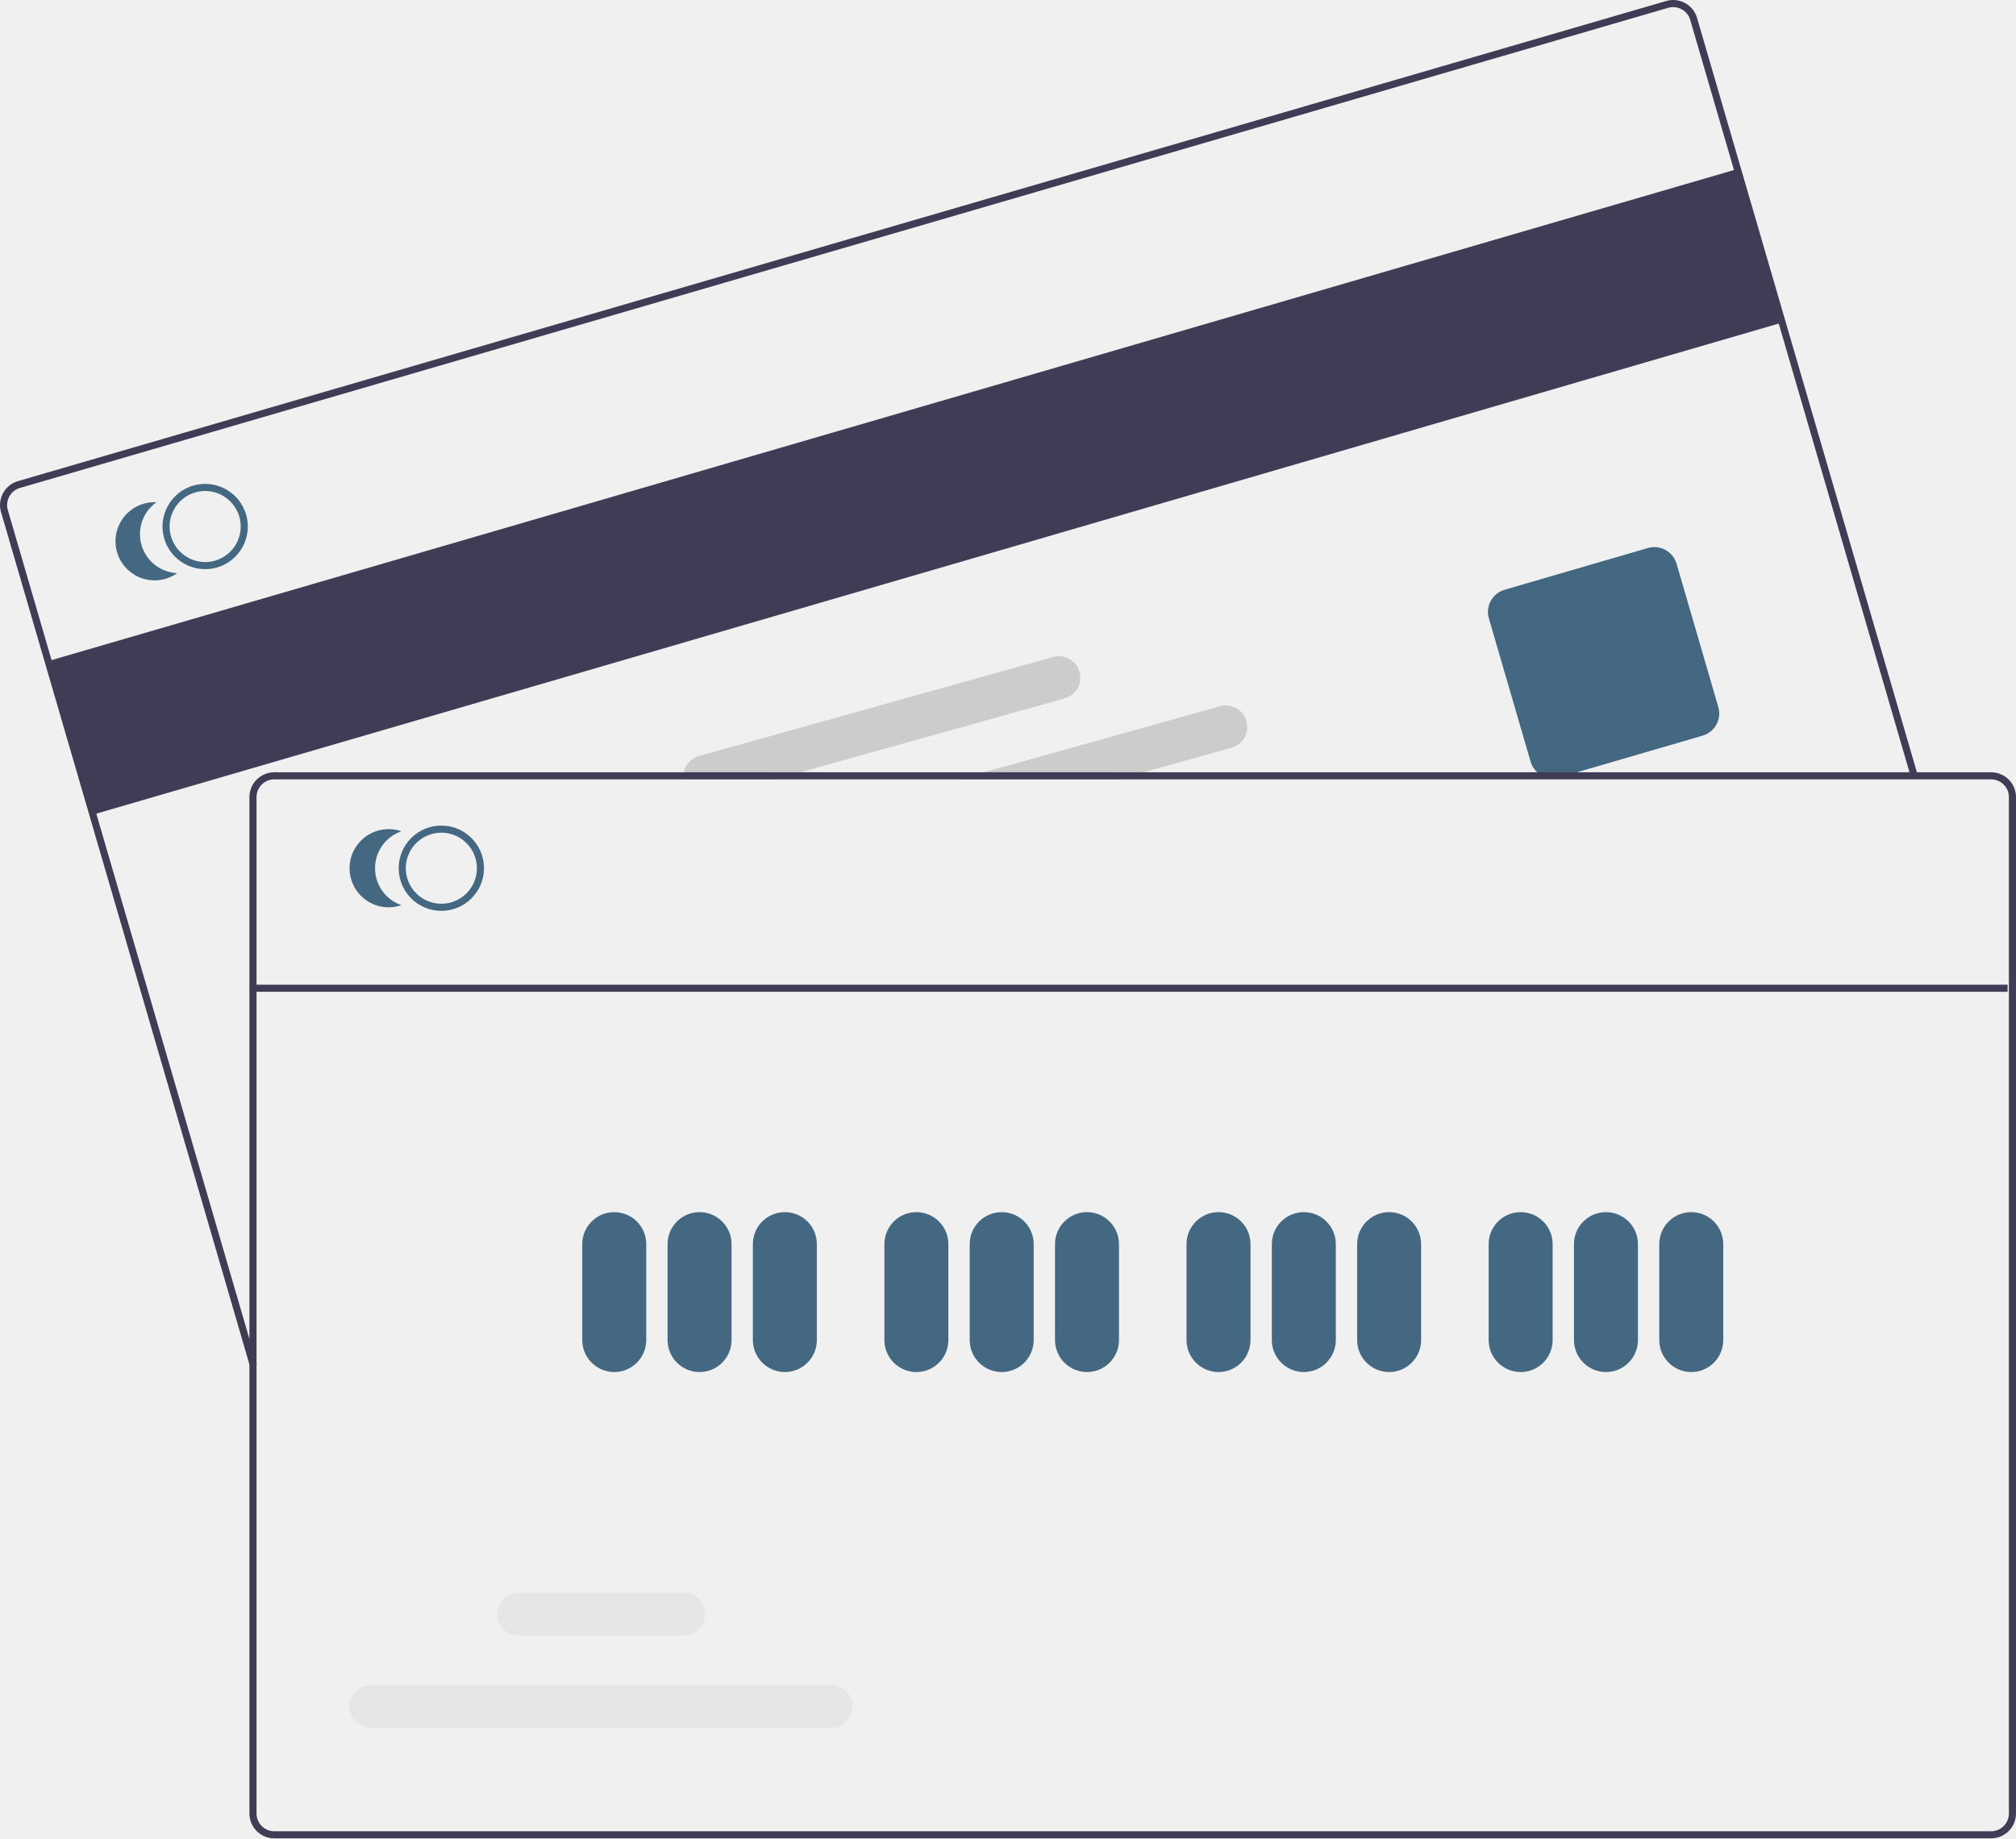
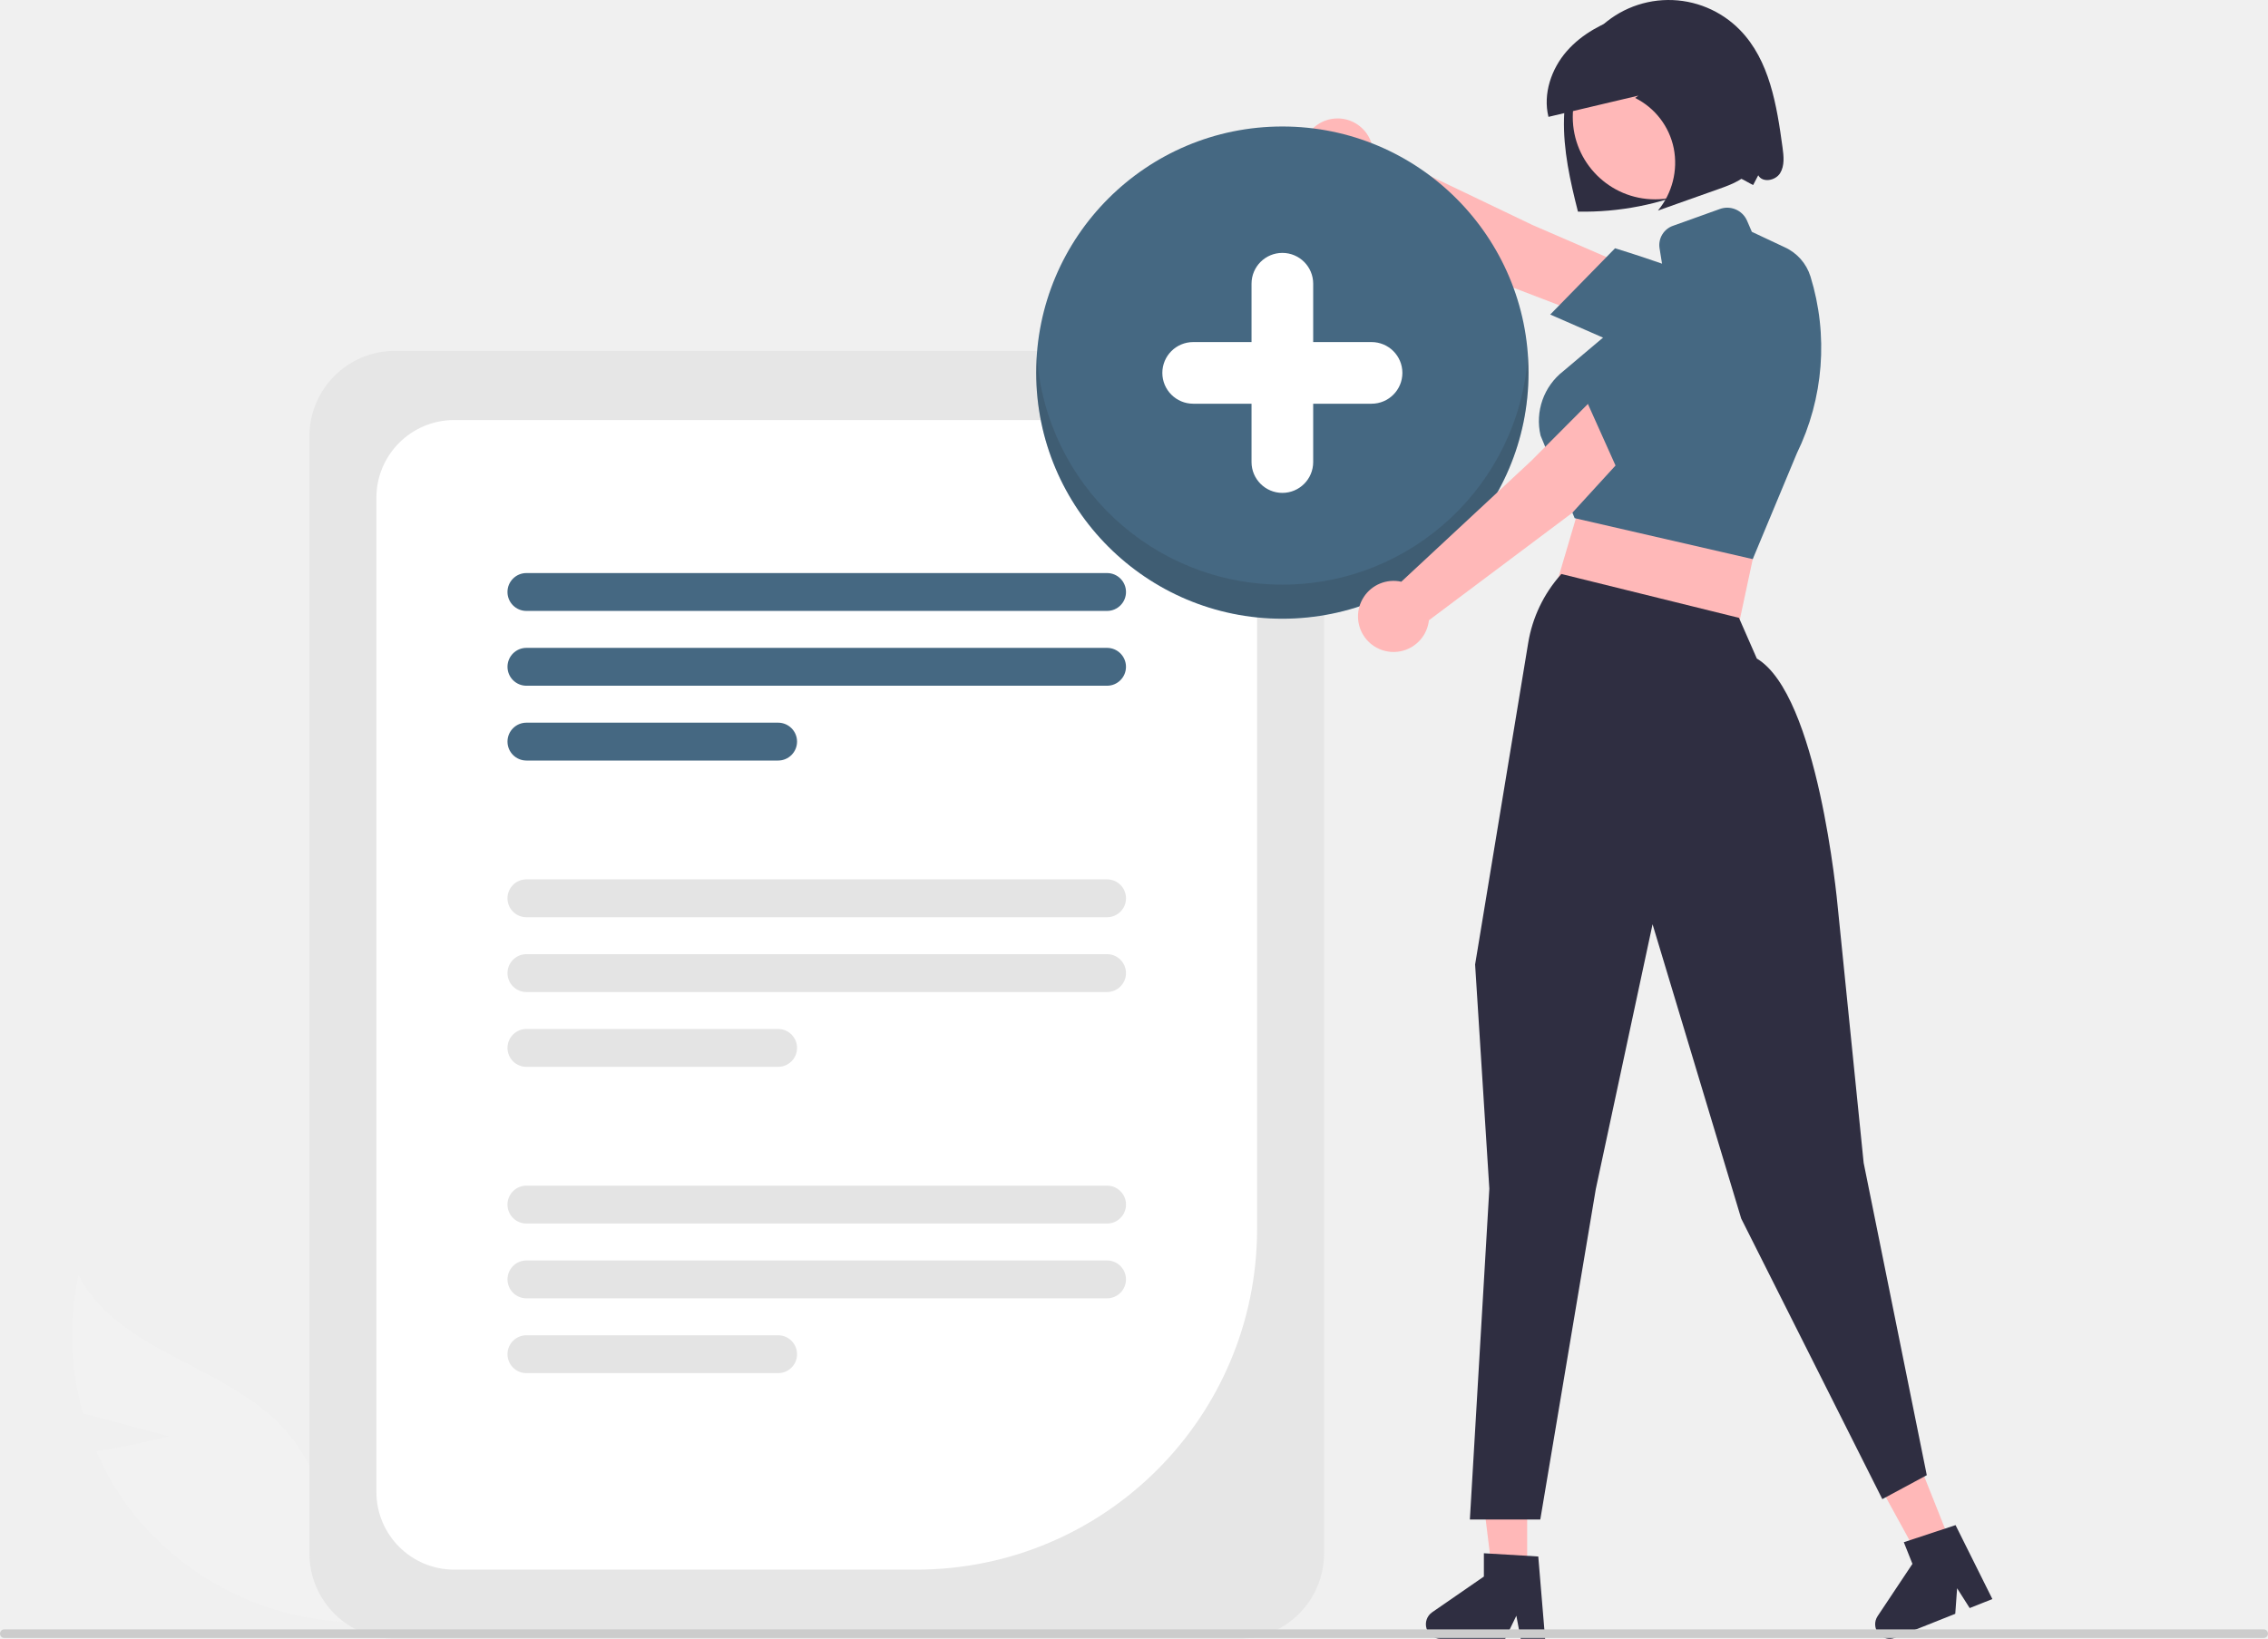
- <svg xmlns="http://www.w3.org/2000/svg" width="567.17" height="517.31" viewBox="0 0 567.17 517.31" role="img" artist="Katerina Limpitsouni" source="https://undraw.co/">
-   <rect x="326.035" y="307.389" width="495" height="45" transform="translate(-385.4543 -17.88532) rotate(-16.24392)" fill="#3f3d56" />
-   <path d="M386.4,575.969,316.354,335.556a7,7,0,0,1,4.763-8.679L784.835,191.769a7.006,7.006,0,0,1,8.679,4.762l62.056,212.989-1.92.56L791.593,197.091a5.009,5.009,0,0,0-6.199-3.402L321.676,328.798a5,5,0,0,0-3.402,6.199l70.047,240.413Z" transform="translate(-316.0711 -191.4881)" fill="#3f3d56" />
-   <path d="M752.933,410.51a6.512,6.512,0,0,1-6.243-4.683l-11.749-40.323a6.507,6.507,0,0,1,4.422-8.059l40.323-11.749a6.507,6.507,0,0,1,8.059,4.423L799.494,390.443a6.507,6.507,0,0,1-4.422,8.059l-40.323,11.749A6.479,6.479,0,0,1,752.933,410.51Z" transform="translate(-316.0711 -191.4881)" fill="#456882" />
-   <path d="M385.318,336.3a11.691,11.691,0,0,0-.43-1.22,12,12,0,0,0-22.91,6.67,11.38,11.38,0,0,0,.29,1.26,12.019,12.019,0,0,0,11.53,8.64,11.749,11.749,0,0,0,3.35-.48A12.013,12.013,0,0,0,385.318,336.3Zm-8.73,12.95a10.013,10.013,0,0,1-12.4-6.8,11.435,11.435,0,0,1-.28-1.26,9.997,9.997,0,0,1,19.04-5.54,8.338,8.338,0,0,1,.45,1.21A10.004,10.004,0,0,1,376.588,349.25Z" transform="translate(-316.0711 -191.4881)" fill="#456882" />
-   <path d="M355.885,344.87a11.002,11.002,0,0,1,4.208-12.057,11,11,0,1,0,5.818,19.967A11.002,11.002,0,0,1,355.885,344.87Z" transform="translate(-316.0711 -191.4881)" fill="#456882" />
-   <path d="M666.747,394.43a6.042,6.042,0,0,0-7.45-4.2L592.907,408.8l-7.15,2h44.9l7.15-2,24.75-6.92A6.049,6.049,0,0,0,666.747,394.43Z" transform="translate(-316.0711 -191.4881)" fill="#ccc" />
-   <path d="M619.777,380.56a6.045,6.045,0,0,0-7.45-4.19l-99.62,27.86a6.068,6.068,0,0,0-4.37,6.57h25.79l7.16-2,74.3-20.78A6.055,6.055,0,0,0,619.777,380.56Z" transform="translate(-316.0711 -191.4881)" fill="#ccc" />
-   <path d="M876.241,408.798H393.241a7.008,7.008,0,0,0-7,7v286a7.008,7.008,0,0,0,7,7H876.241a7.008,7.008,0,0,0,7-7v-286A7.008,7.008,0,0,0,876.241,408.798Zm5,293a5.002,5.002,0,0,1-5,5H393.241a5.002,5.002,0,0,1-5-5v-286a5.002,5.002,0,0,1,5-5H876.241a5.002,5.002,0,0,1,5,5Z" transform="translate(-316.0711 -191.4881)" fill="#3f3d56" />
-   <path d="M440.237,447.8a12,12,0,1,1,12-12A12.014,12.014,0,0,1,440.237,447.8Zm0-22a10,10,0,1,0,10,10A10.011,10.011,0,0,0,440.237,425.8Z" transform="translate(-316.0711 -191.4881)" fill="#456882" />
-   <path d="M421.585,435.8a11.002,11.002,0,0,1,7.413-10.399,11,11,0,1,0,0,20.797A11.002,11.002,0,0,1,421.585,435.8Z" transform="translate(-316.0711 -191.4881)" fill="#456882" />
-   <path d="M488.881,577.578a9.01,9.01,0,0,1-9-9v-27a9,9,0,0,1,18,0v27A9.01,9.01,0,0,1,488.881,577.578Z" transform="translate(-316.0711 -191.4881)" fill="#456882" />
-   <path d="M512.881,577.578a9.01,9.01,0,0,1-9-9v-27a9,9,0,0,1,18,0v27A9.01,9.01,0,0,1,512.881,577.578Z" transform="translate(-316.0711 -191.4881)" fill="#456882" />
-   <path d="M536.881,577.578a9.01,9.01,0,0,1-9-9v-27a9,9,0,0,1,18,0v27A9.01,9.01,0,0,1,536.881,577.578Z" transform="translate(-316.0711 -191.4881)" fill="#456882" />
-   <path d="M573.881,577.578a9.01,9.01,0,0,1-9-9v-27a9,9,0,0,1,18,0v27A9.01,9.01,0,0,1,573.881,577.578Z" transform="translate(-316.0711 -191.4881)" fill="#456882" />
-   <path d="M597.881,577.578a9.01,9.01,0,0,1-9-9v-27a9,9,0,0,1,18,0v27A9.01,9.01,0,0,1,597.881,577.578Z" transform="translate(-316.0711 -191.4881)" fill="#456882" />
-   <path d="M621.881,577.578a9.01,9.01,0,0,1-9-9v-27a9,9,0,0,1,18,0v27A9.01,9.01,0,0,1,621.881,577.578Z" transform="translate(-316.0711 -191.4881)" fill="#456882" />
-   <path d="M658.881,577.578a9.01,9.01,0,0,1-9-9v-27a9,9,0,0,1,18,0v27A9.01,9.01,0,0,1,658.881,577.578Z" transform="translate(-316.0711 -191.4881)" fill="#456882" />
-   <path d="M682.881,577.578a9.01,9.01,0,0,1-9-9v-27a9,9,0,0,1,18,0v27A9.01,9.01,0,0,1,682.881,577.578Z" transform="translate(-316.0711 -191.4881)" fill="#456882" />
-   <path d="M706.881,577.578a9.01,9.01,0,0,1-9-9v-27a9,9,0,0,1,18,0v27A9.01,9.01,0,0,1,706.881,577.578Z" transform="translate(-316.0711 -191.4881)" fill="#456882" />
-   <path d="M743.881,577.578a9.01,9.01,0,0,1-9-9v-27a9,9,0,0,1,18,0v27A9.01,9.01,0,0,1,743.881,577.578Z" transform="translate(-316.0711 -191.4881)" fill="#456882" />
-   <path d="M767.881,577.578a9.01,9.01,0,0,1-9-9v-27a9,9,0,0,1,18,0v27A9.01,9.01,0,0,1,767.881,577.578Z" transform="translate(-316.0711 -191.4881)" fill="#456882" />
-   <path d="M791.881,577.578a9.01,9.01,0,0,1-9-9v-27a9,9,0,0,1,18,0v27A9.01,9.01,0,0,1,791.881,577.578Z" transform="translate(-316.0711 -191.4881)" fill="#456882" />
-   <path d="M549.899,677.745H420.459a6.047,6.047,0,1,1,0-12.095H549.899a6.047,6.047,0,1,1,0,12.095Z" transform="translate(-316.0711 -191.4881)" fill="#e6e6e6" />
-   <path d="M508.399,651.745H461.959a6.047,6.047,0,1,1,0-12.095h46.44a6.047,6.047,0,1,1,0,12.095Z" transform="translate(-316.0711 -191.4881)" fill="#e6e6e6" />
-   <rect x="71.81" y="277.09" width="493" height="2" fill="#3f3d56" />
+ <svg xmlns="http://www.w3.org/2000/svg" width="655.047" height="473.406" viewBox="0 0 655.047 473.406" role="img" artist="Katerina Limpitsouni" source="https://undraw.co/">
+   <path d="M787.311,255.894c-1.655-12.137-3.73-25.167-12.29-33.928a28.786,28.786,0,0,0-41.591.43c-6.231,6.647-8.983,15.981-9.235,25.089s1.777,18.114,4.027,26.943a83.043,83.043,0,0,0,34.658-6.822,55.842,55.842,0,0,1,8.31-3.262c2.888-.735,4.946,1.114,7.632,2.404l1.474-2.823c1.207,2.246,4.944,1.58,6.3-.579C787.952,261.186,787.655,258.42,787.311,255.894Z" transform="translate(-272.4764 -213.2971)" fill="#2f2e41" />
+   <path d="M737.573,307.138l3.448-17.614L715.168,278.332l-46.219-22.143a10.271,10.271,0,1,0-7.445,11.5L705.511,294.847Z" transform="translate(-272.4764 -213.2971)" fill="#ffb8b8" />
+   <path d="M720.218,304.158l18.725-19.142.37.113c.233.071,23.498,7.163,38.329,14.37a12.634,12.634,0,0,1,6.969,8.039,13.25,13.25,0,0,1-4.156,13.92,14.173,14.173,0,0,1-15.159,2.413Z" transform="translate(-272.4764 -213.2971)" fill="#456882" />
+   <polygon points="447.684 175.017 500.338 189.087 510.971 139.346 462.642 124.387 447.684 175.017" fill="#ffb8b8" />
+   <path d="M778.708,374.813l-51.436-11.829L717.422,339.112a18.263,18.263,0,0,1,6.586-18.614l18.793-15.866,10.075-12.87-1.097-6.82a5.908,5.908,0,0,1,3.938-6.433l13.427-4.815a6.248,6.248,0,0,1,7.881,3.277l1.423,3.293s6.072,2.857,9.495,4.464a13.741,13.741,0,0,1,7.431,8.418,69.66,69.66,0,0,1-3.95,51.152Z" transform="translate(-272.4764 -213.2971)" fill="#456882" />
+   <path d="M321.267,628.227l-24.87-6.655a83.066,83.066,0,0,1-1.235-39.948c10.85,21.448,39.99,25.492,57.252,42.217A49.964,49.964,0,0,1,367.073,664.593l5.958,17.26a83.724,83.724,0,0,1-62.454-31.842,80.874,80.874,0,0,1-10.286-17.488C310.698,630.999,321.267,628.227,321.267,628.227Z" transform="translate(-272.4764 -213.2971)" fill="#f2f2f2" />
+   <path d="M630.247,686.703H386.489a24.668,24.668,0,0,1-24.64-24.64V339.3a24.668,24.668,0,0,1,24.64-24.64H630.247a24.668,24.668,0,0,1,24.64,24.64V662.063A24.668,24.668,0,0,1,630.247,686.703Z" transform="translate(-272.4764 -213.2971)" fill="#e6e6e6" />
+   <path d="M537.212,666.725h-133.588a22.461,22.461,0,0,1-22.435-22.436V357.074a22.461,22.461,0,0,1,22.435-22.435h209.489a22.461,22.461,0,0,1,22.435,22.435V568.388A98.448,98.448,0,0,1,537.212,666.725Z" transform="translate(-272.4764 -213.2971)" fill="#fff" />
+   <path d="M592.214,389.779H424.522a5.469,5.469,0,1,1-.014-10.938H592.214a5.469,5.469,0,0,1,.014,10.938Z" transform="translate(-272.4764 -213.2971)" fill="#456882" />
+   <path d="M592.214,411.389H424.522a5.469,5.469,0,0,1,0-10.939H592.214a5.469,5.469,0,0,1,0,10.939Z" transform="translate(-272.4764 -213.2971)" fill="#456882" />
+   <path d="M497.212,433H424.521a5.469,5.469,0,1,1,0-10.939h72.691a5.469,5.469,0,0,1,0,10.939Z" transform="translate(-272.4764 -213.2971)" fill="#456882" />
+   <path d="M592.214,478.261H424.522a5.469,5.469,0,1,1-.014-10.938H592.214a5.469,5.469,0,0,1,.014,10.938Z" transform="translate(-272.4764 -213.2971)" fill="#e4e4e4" />
+   <path d="M592.214,499.872H424.522a5.469,5.469,0,0,1,0-10.939H592.214a5.469,5.469,0,0,1,0,10.939Z" transform="translate(-272.4764 -213.2971)" fill="#e4e4e4" />
+   <path d="M497.212,521.483H424.521a5.469,5.469,0,1,1,0-10.939h72.691a5.469,5.469,0,1,1,0,10.939Z" transform="translate(-272.4764 -213.2971)" fill="#e4e4e4" />
+   <path d="M592.214,566.744H424.522a5.469,5.469,0,1,1-.014-10.938H592.214a5.469,5.469,0,0,1,.014,10.938Z" transform="translate(-272.4764 -213.2971)" fill="#e4e4e4" />
+   <path d="M592.214,588.355H424.522a5.469,5.469,0,0,1,0-10.939H592.214a5.469,5.469,0,0,1,0,10.939Z" transform="translate(-272.4764 -213.2971)" fill="#e4e4e4" />
+   <path d="M497.212,609.966H424.521a5.469,5.469,0,0,1,0-10.939h72.691a5.469,5.469,0,0,1,0,10.939Z" transform="translate(-272.4764 -213.2971)" fill="#e4e4e4" />
+   <circle cx="370.373" cy="107.64" r="71.1" fill="#456882" />
+   <path d="M642.85,382.188A71.09,71.09,0,0,1,571.945,316.093c-.115,1.655-.195,3.32-.195,5.005a71.1,71.1,0,0,0,142.199,0c0-1.685-.08-3.35-.195-5.005A71.09,71.09,0,0,1,642.85,382.188Z" transform="translate(-272.4764 -213.2971)" fill="#231f20" opacity="0.16" />
+   <path d="M642.85,355.682a8.915,8.915,0,0,1-8.904-8.904V295.257a8.904,8.904,0,1,1,17.808,0v51.521A8.914,8.914,0,0,1,642.85,355.682Z" transform="translate(-272.4764 -213.2971)" fill="#fff" />
+   <path d="M608.185,321.018a8.915,8.915,0,0,1,8.904-8.904h51.521a8.904,8.904,0,1,1,0,17.808h-51.521A8.914,8.914,0,0,1,608.185,321.018Z" transform="translate(-272.4764 -213.2971)" fill="#fff" />
+   <path d="M749.73,336.125l-15.13-9.655-19.878,19.963-37.522,34.909a10.271,10.271,0,1,0,7.977,11.138L726.558,361.465Z" transform="translate(-272.4764 -213.2971)" fill="#ffb8b8" />
+   <path d="M740.605,351.185,729.645,326.754l.24-.303c.151-.191,15.266-19.246,27.401-30.411a12.634,12.634,0,0,1,10.031-3.544,13.257,13.257,0,0,1,11.433,8.962,14.171,14.171,0,0,1-3.301,14.989Z" transform="translate(-272.4764 -213.2971)" fill="#456882" />
+   <circle cx="478.032" cy="33.8" r="23.786" fill="#ffb8b8" />
+   <polygon points="441.077 456.369 431.244 456.369 426.564 418.442 441.077 418.442 441.077 456.369" fill="#ffb8b8" />
+   <path d="M718.743,686.703h-7.052l-1.259-6.658-3.224,6.658H688.507a4.204,4.204,0,0,1-2.389-7.664l14.935-10.315V661.994l15.709.938Z" transform="translate(-272.4764 -213.2971)" fill="#2f2e41" />
+   <polygon points="564.317 448.015 555.181 451.652 536.806 418.145 550.29 412.777 564.317 448.015" fill="#ffb8b8" />
+   <path d="M847.916,675.222l-6.552,2.608-3.632-5.72-.533,7.378-17.376,6.917a4.204,4.204,0,0,1-5.054-6.237l10.061-15.107-2.489-6.253,14.942-4.939Z" transform="translate(-272.4764 -213.2971)" fill="#2f2e41" />
+   <path d="M717.346,652.243H697.007l5.621-95.559-4.109-64.772.009-.052L713.854,399.013a39.212,39.212,0,0,1,9.396-19.694l.187-.21,51.291,12.668,5.157,11.759c17.609,10.473,23.17,69.533,23.399,72.048l7.455,73.624,18.236,90.234-12.843,6.915-.215-.428-40.543-80.62-25.604-85.018-16.397,76.518Z" transform="translate(-272.4764 -213.2971)" fill="#2f2e41" />
+   <path d="M779.965,248.217c-.842-5.529-1.721-11.104-3.698-16.31s-5.165-10.082-9.737-13.031c-7.239-4.669-16.611-3.769-24.728-1.083-6.277,2.077-12.404,5.234-16.83,10.309-4.426,5.075-6.912,12.317-5.266,18.954q12.986-3.068,25.973-6.136l-.948.67A20.911,20.911,0,0,1,755.892,256.134a21.666,21.666,0,0,1-4.571,17.994q8.857-3.142,17.713-6.284c3.645-1.293,7.545-2.782,9.706-6.099C781.246,257.901,780.664,252.805,779.965,248.217Z" transform="translate(-272.4764 -213.2971)" fill="#2f2e41" />
+   <path id="fd990326-c176-439f-9263-07fe4201e145-2877" data-name="Path 2960" d="M273.723,686.474h652.553a1.247,1.247,0,0,0,0-2.494H273.723a1.247,1.247,0,0,0,0,2.494Z" transform="translate(-272.4764 -213.2971)" fill="#ccc" />
</svg>
